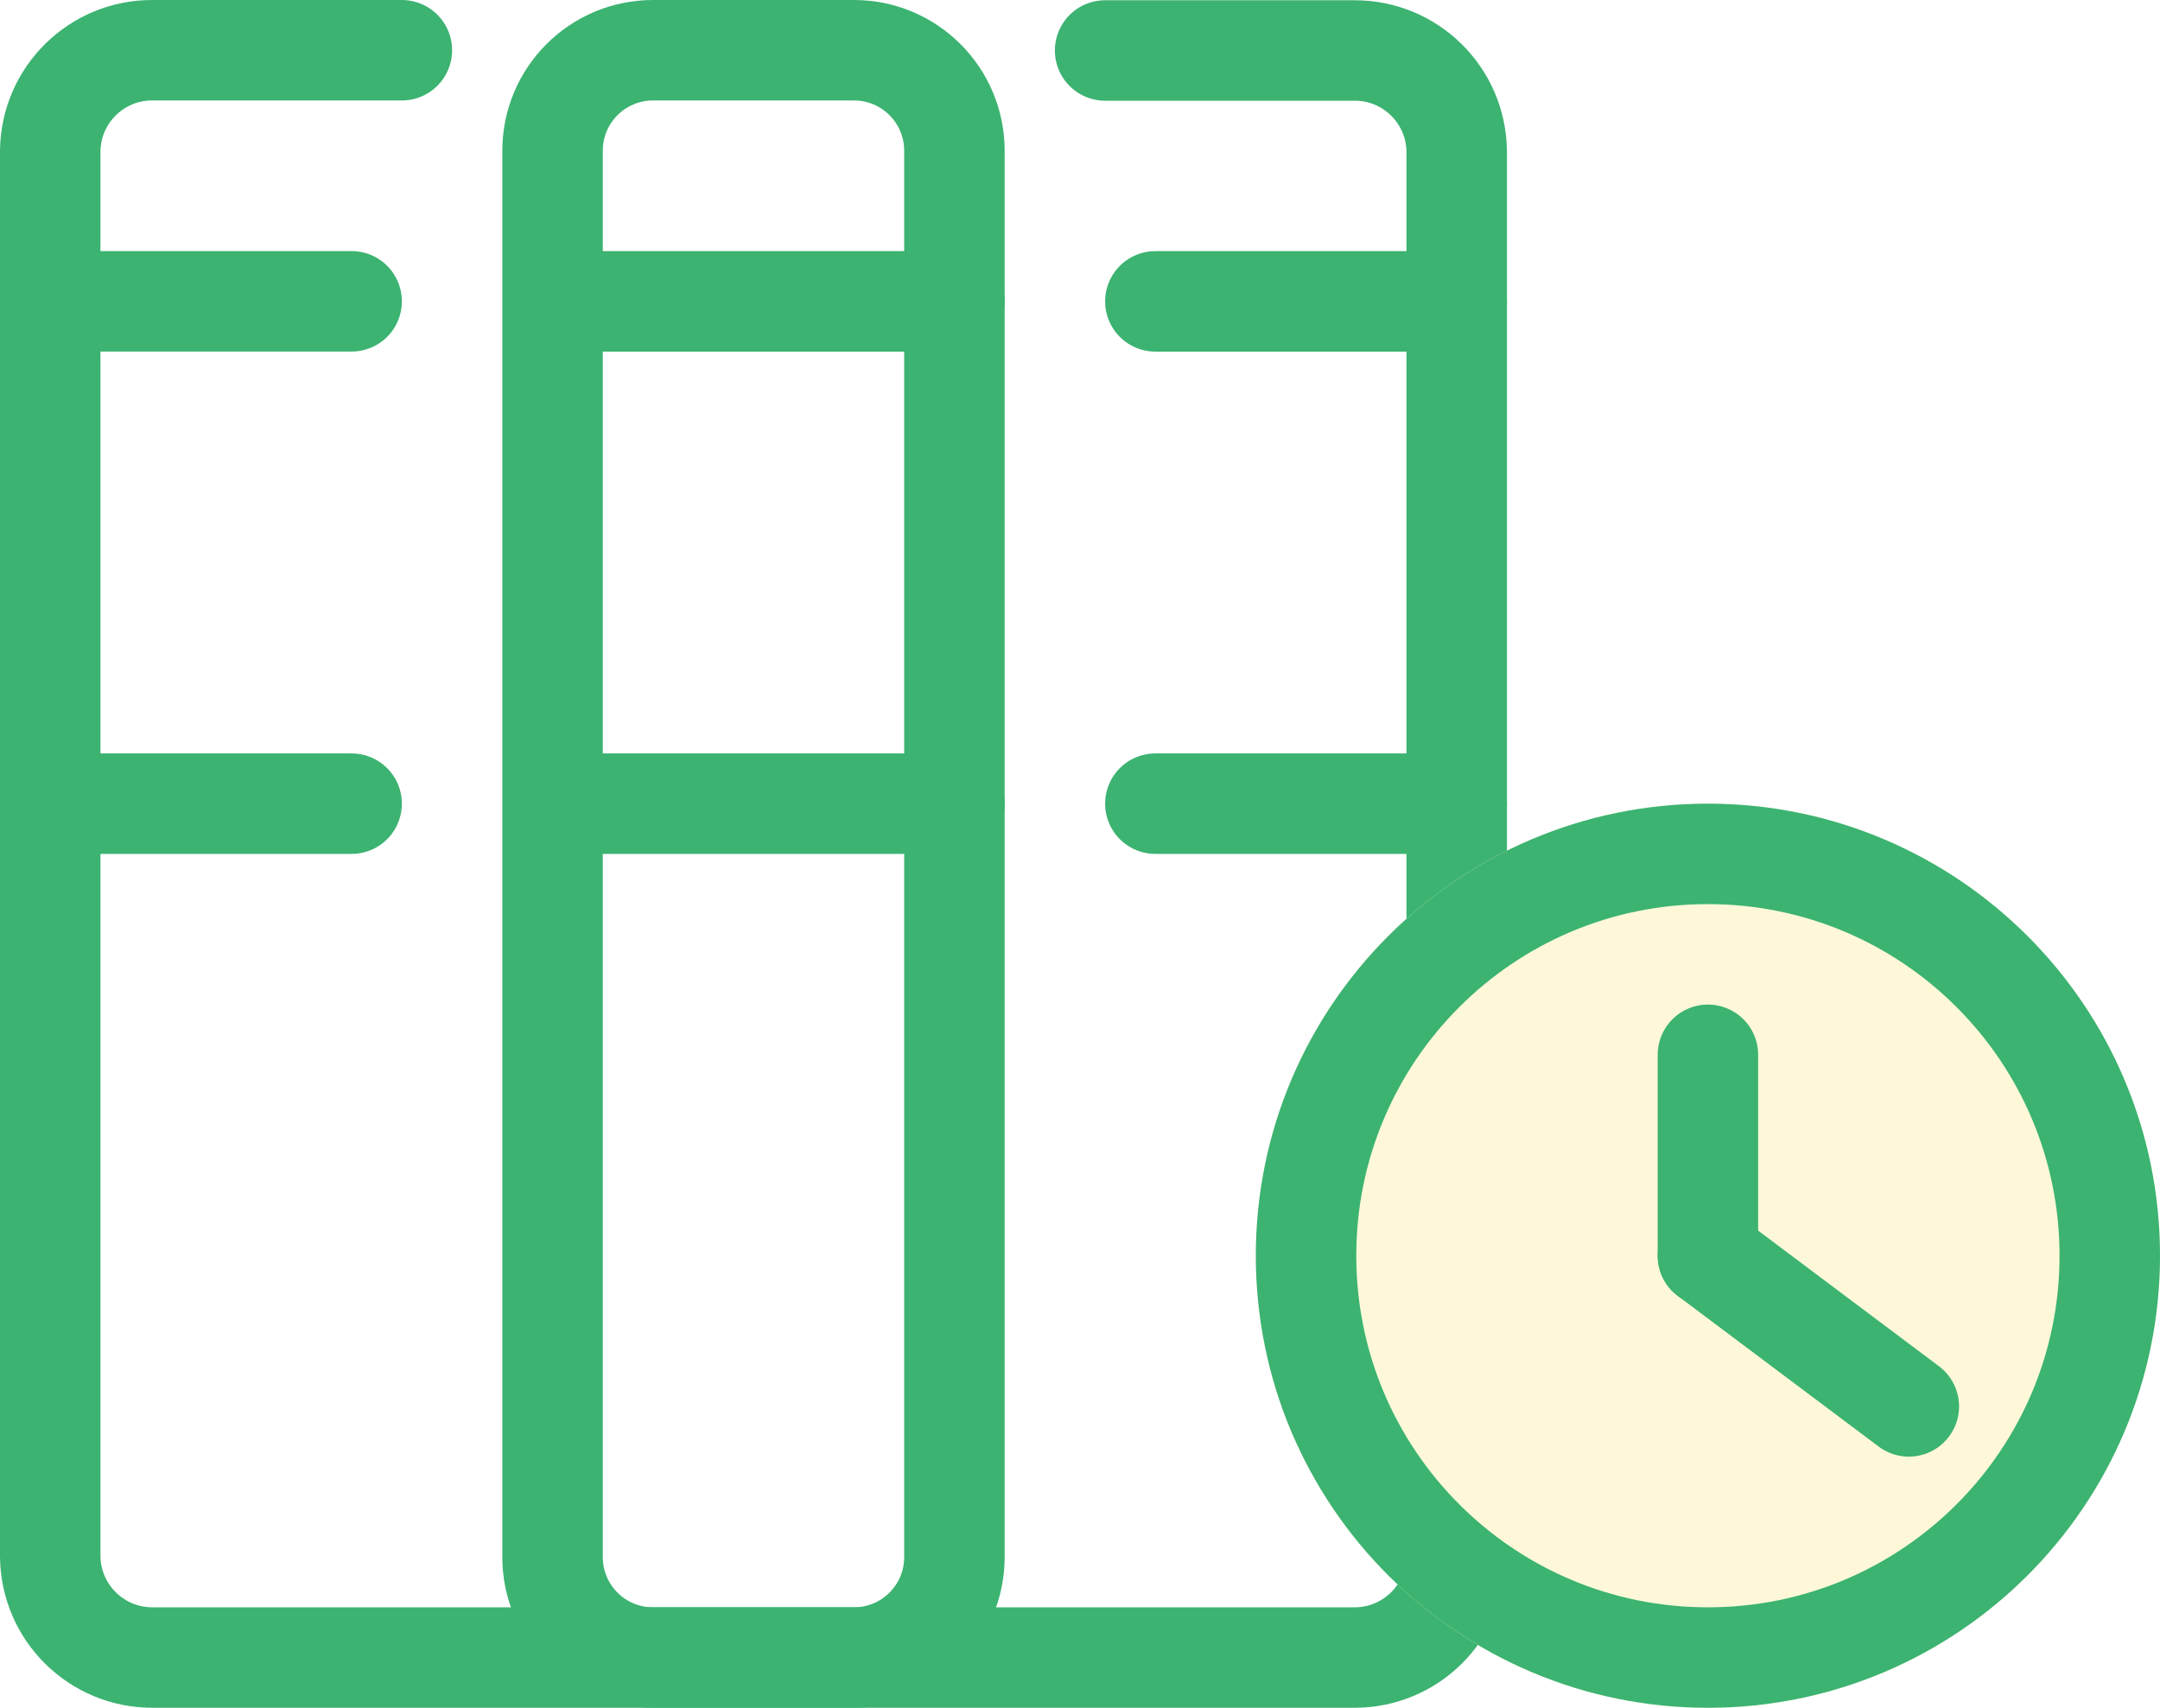
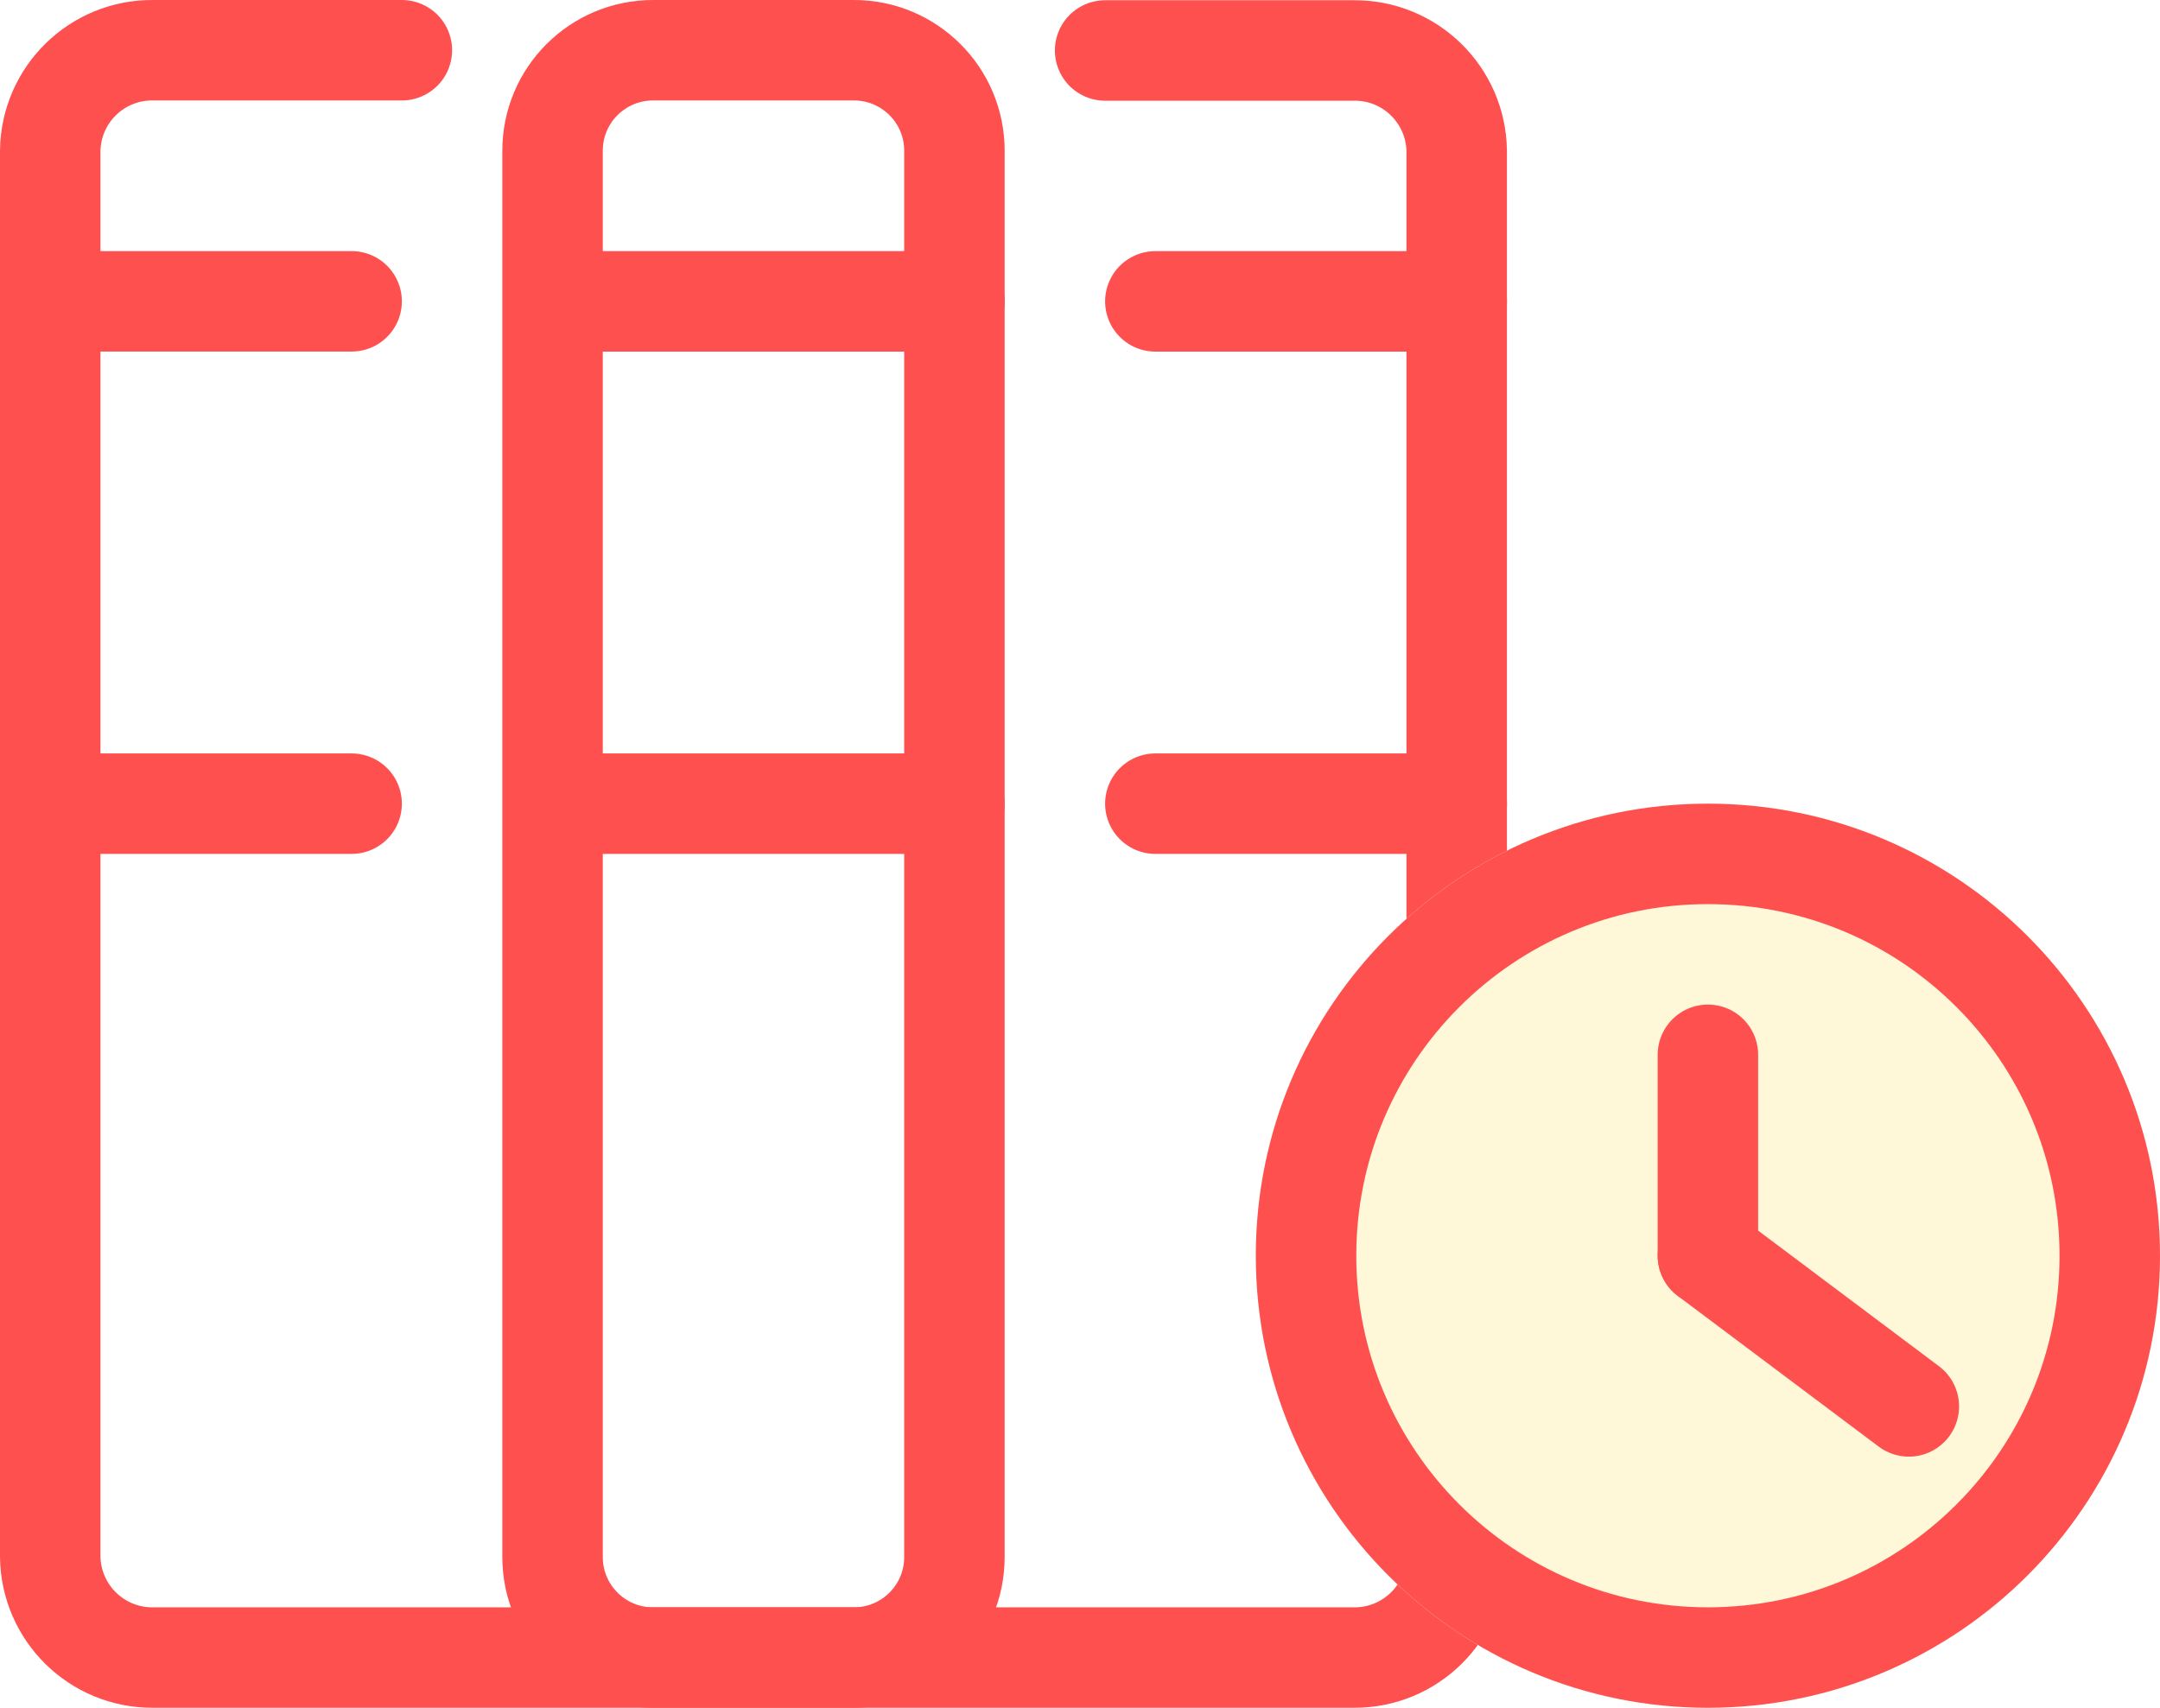
<svg xmlns="http://www.w3.org/2000/svg" width="43" height="34" viewBox="0 0 43 34">
  <defs>
    <style>
      .cls-1, .cls-2, .cls-4, .cls-6 {
        fill: none;
      }

      .cls-1, .cls-2, .cls-3, .cls-4 {
-         stroke: #3cb371;
+         stroke: #ff5050;
        stroke-width: 2px;
      }

      .cls-1, .cls-4 {
        stroke-linecap: round;
      }

      .cls-1 {
        stroke-miterlimit: 10;
      }

      .cls-3 {
        fill: #fef8d9;
      }

      .cls-5 {
        stroke: none;
      }
    </style>
  </defs>
  <g id="img_정기구독" transform="translate(1 1)">
    <path id="패스_1830" data-name="패스 1830" class="cls-1" d="M11.25,5.25H6.29a2.028,2.028,0,0,0-2.04,2V35.241A2.032,2.032,0,0,0,6.29,37.25h23.92a2.033,2.033,0,0,0,2.039-2.009V7.255a2.029,2.029,0,0,0-2.039-2H25.25" transform="translate(-4.25 -5.25)" />
    <rect id="사각형_1656" data-name="사각형 1656" class="cls-2" width="8" height="32" rx="2" transform="translate(10)" />
    <line id="선_70" data-name="선 70" class="cls-1" x2="7" transform="translate(11 5)" />
    <line id="선_71" data-name="선 71" class="cls-1" x2="7" transform="translate(11 15)" />
    <line id="선_65" data-name="선 65" class="cls-1" x2="6" transform="translate(0 4.999)" />
    <line id="선_67" data-name="선 67" class="cls-1" x2="6" transform="translate(0 15)" />
    <line id="선_68" data-name="선 68" class="cls-1" x2="6" transform="translate(22 5)" />
    <line id="선_69" data-name="선 69" class="cls-1" x2="6" transform="translate(22 15)" />
    <g id="타원_277" data-name="타원 277" class="cls-3" transform="translate(24 15)">
      <circle class="cls-5" cx="9" cy="9" r="9" />
      <circle class="cls-6" cx="9" cy="9" r="8" />
    </g>
    <line id="선_72" data-name="선 72" class="cls-4" x2="4" y2="3" transform="translate(33 24)" />
    <path id="패스_1831" data-name="패스 1831" class="cls-4" d="M0,0V4" transform="translate(33 20)" />
  </g>
</svg>
